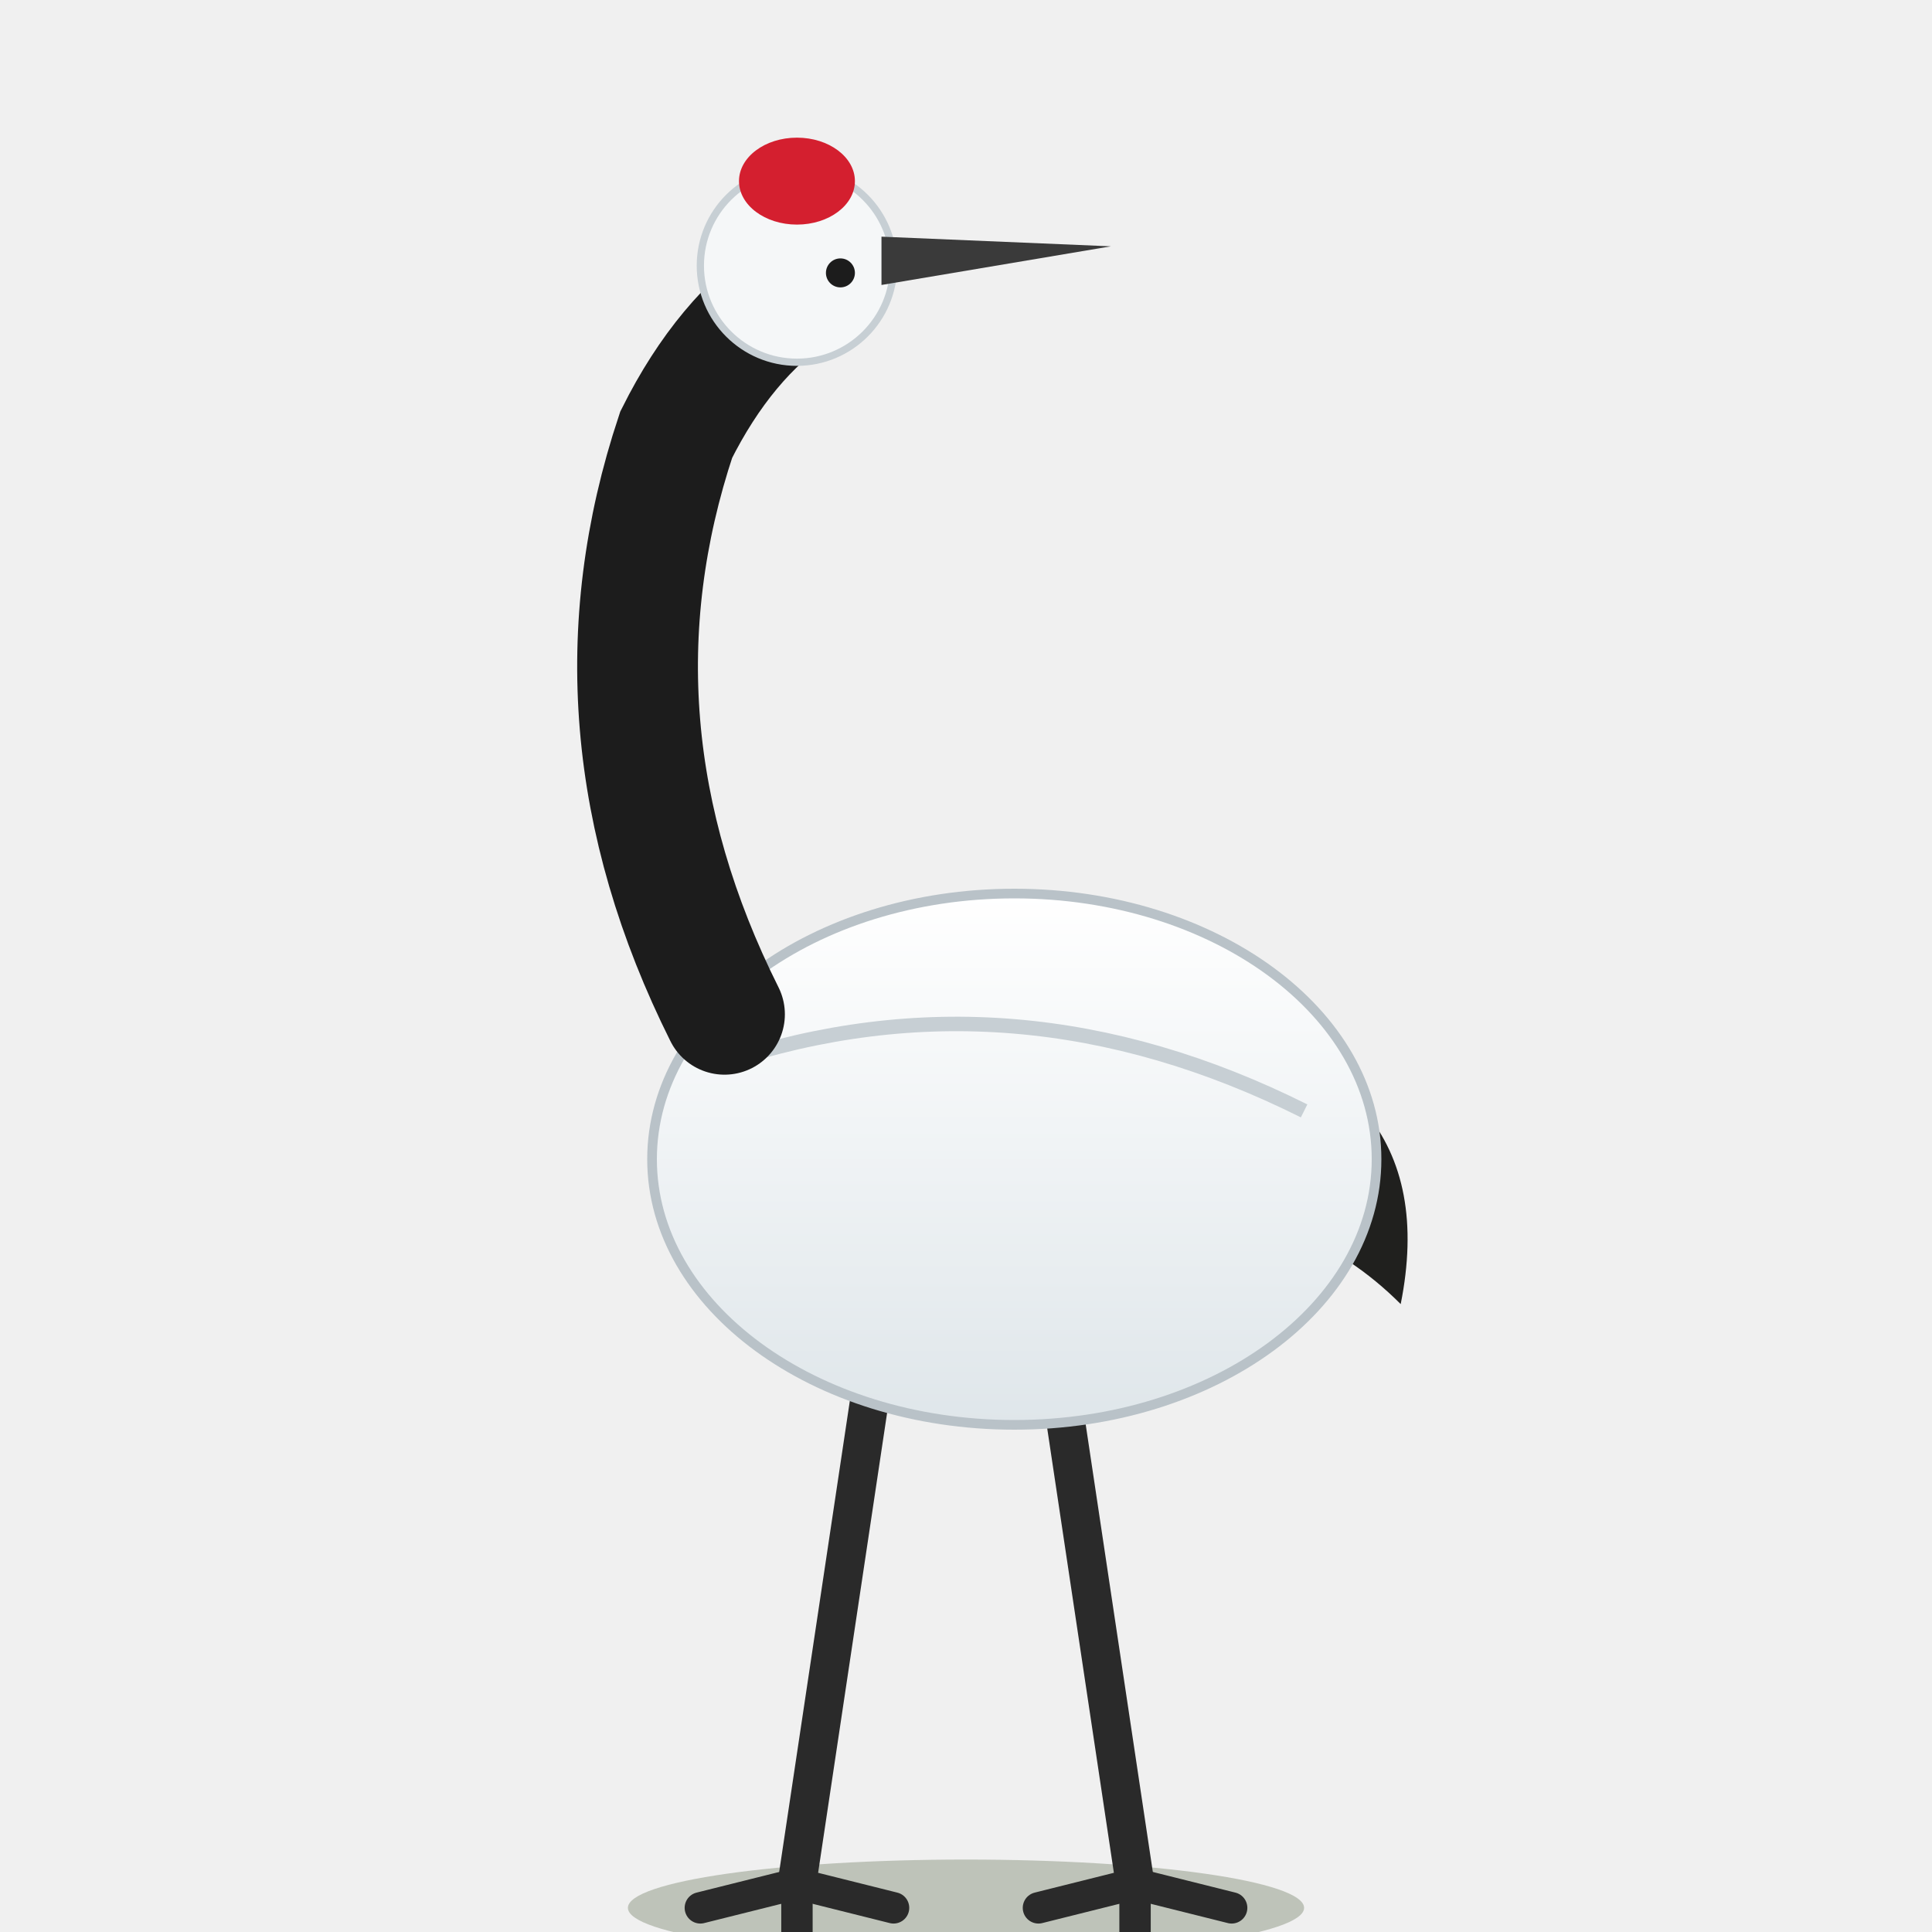
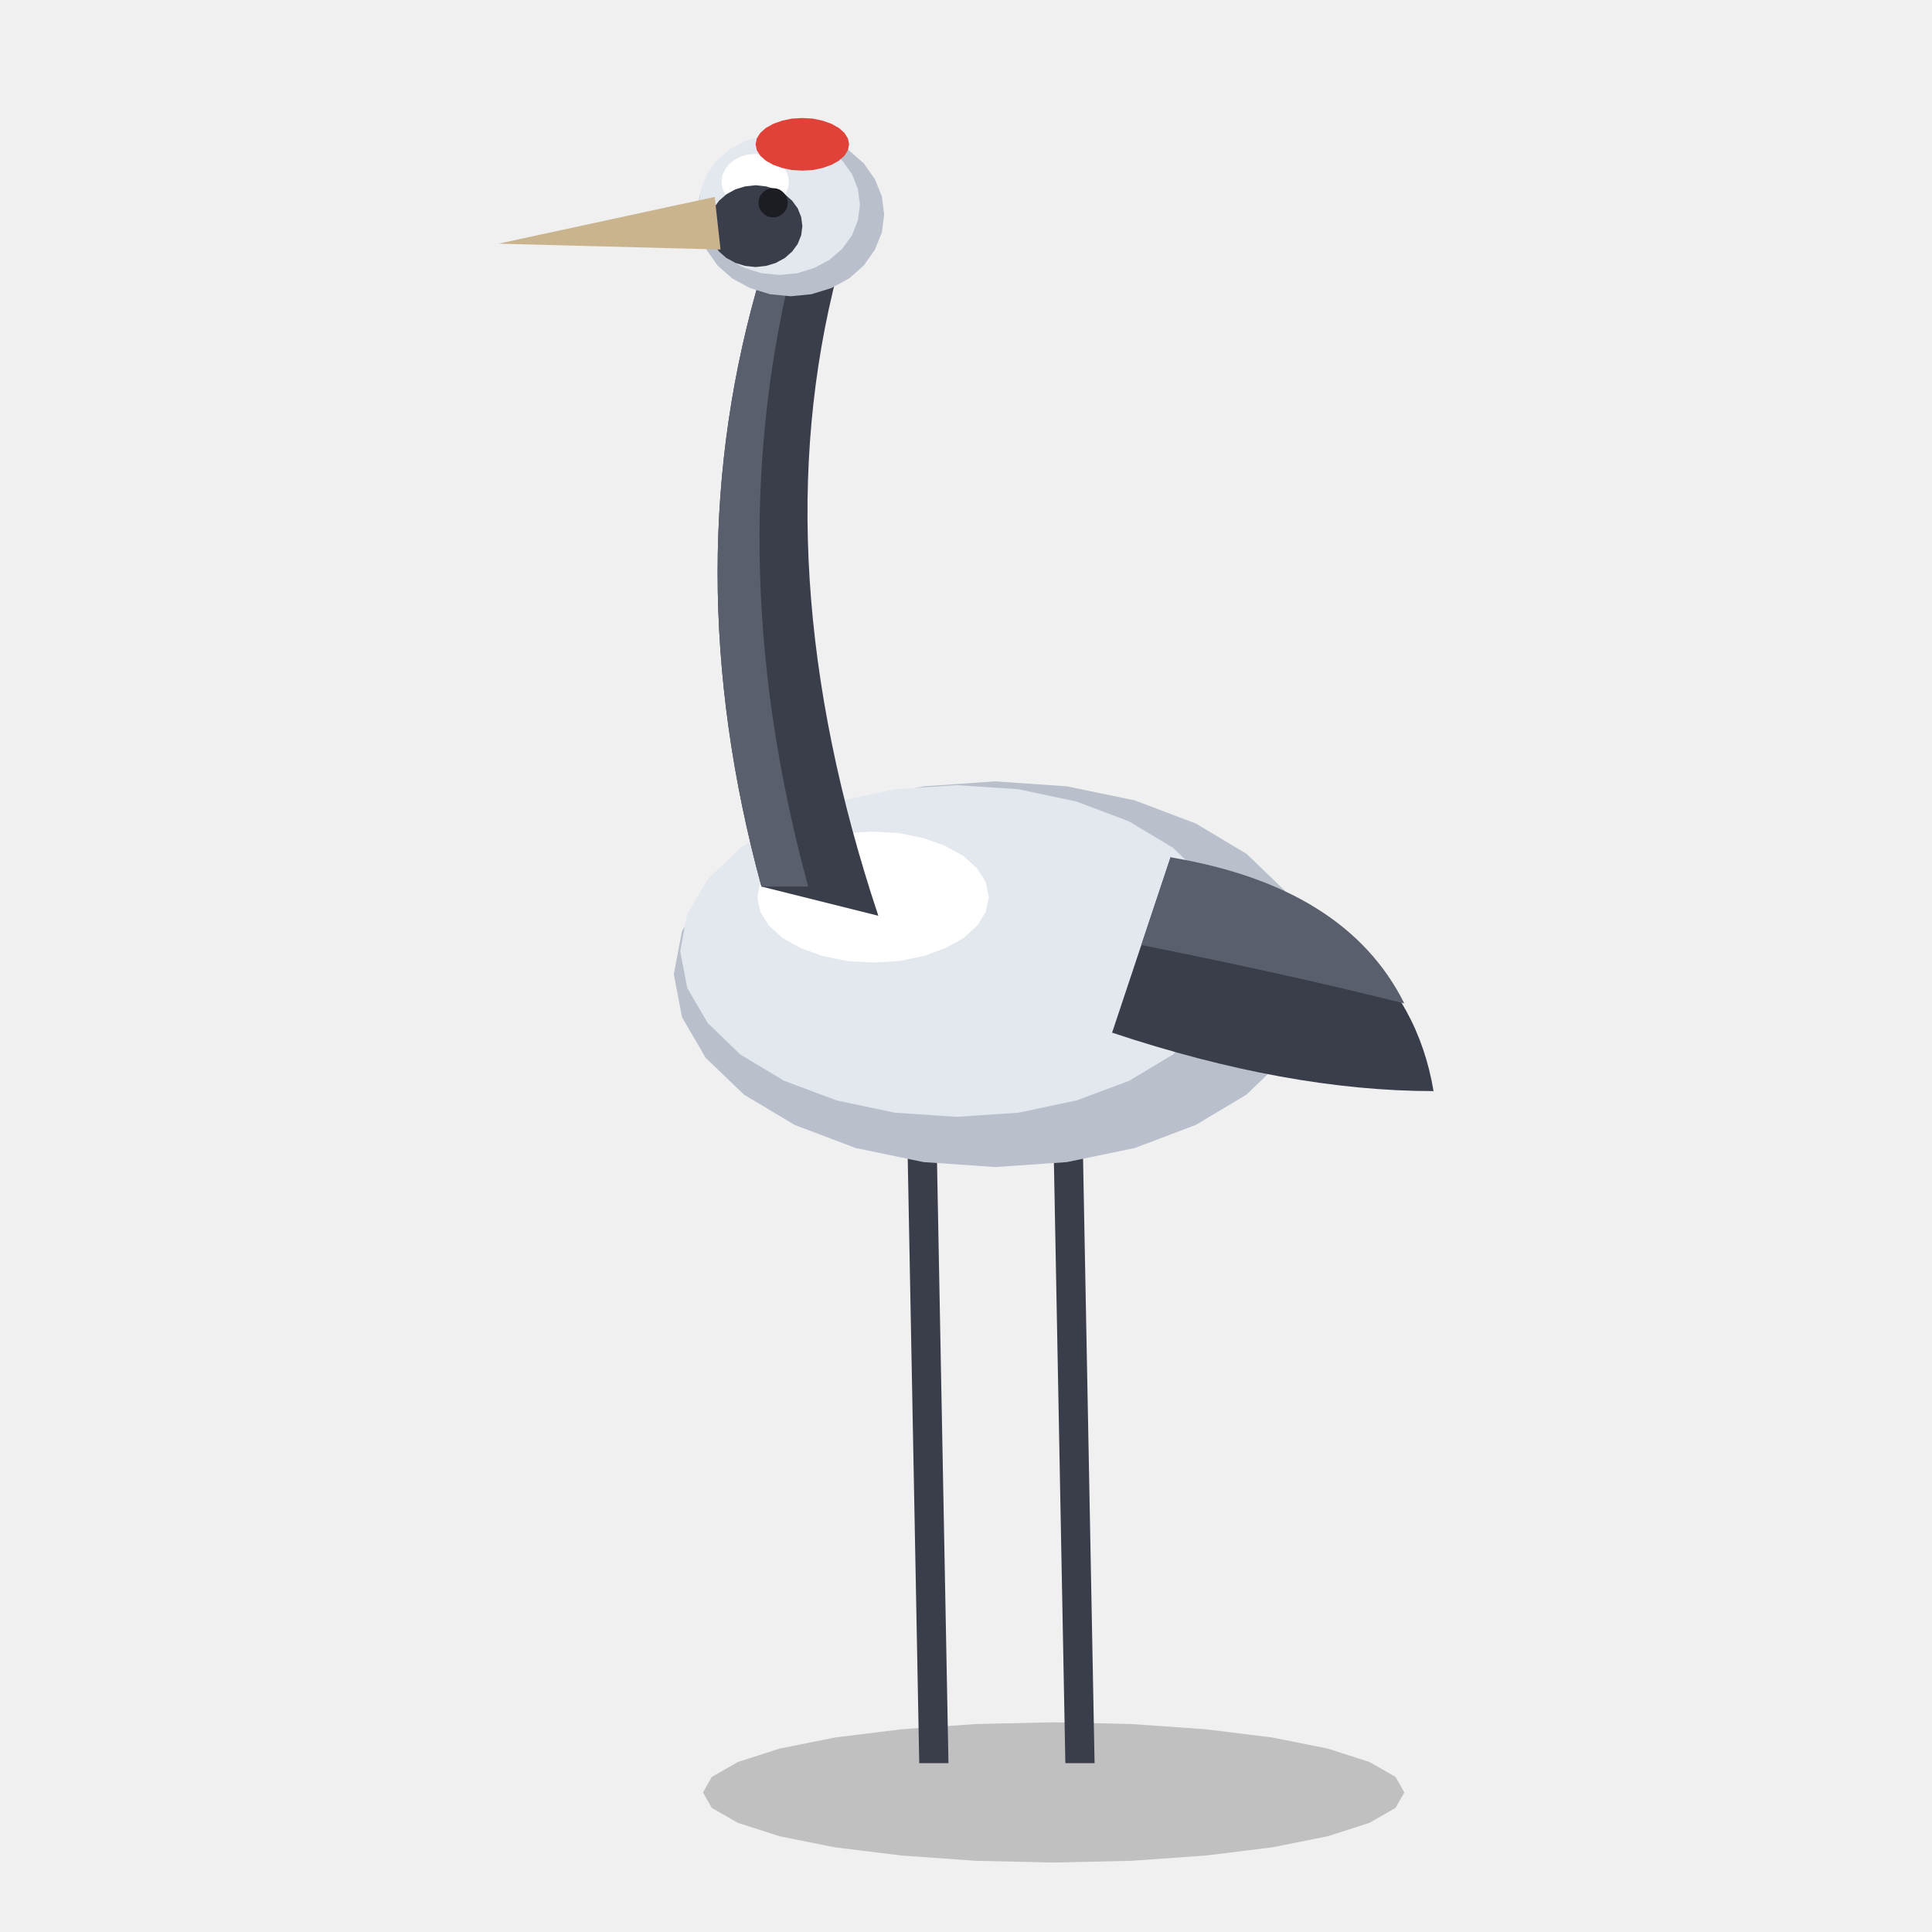
<svg xmlns="http://www.w3.org/2000/svg" viewBox="0 0 80 80">
-   <defs>
-     <linearGradient id="craneBody" x1="0" y1="0" x2="0" y2="1">
-       <stop offset="0%" stop-color="#ffffff" />
-       <stop offset="100%" stop-color="#dfe6ea" />
-     </linearGradient>
-   </defs>
-   <ellipse cx="40" cy="79" rx="14" ry="2" fill="#4a5a3a" opacity="0.3" />
-   <line x1="36" y1="58" x2="33" y2="78" stroke="#2a2a2a" stroke-width="1.6" stroke-linecap="round" />
-   <line x1="44" y1="58" x2="47" y2="78" stroke="#2a2a2a" stroke-width="1.6" stroke-linecap="round" />
-   <g stroke="#2a2a2a" stroke-width="1.3" stroke-linecap="round">
-     <line x1="33" y1="78" x2="29" y2="79" />
-     <line x1="33" y1="78" x2="33" y2="80" />
-     <line x1="33" y1="78" x2="37" y2="79" />
-     <line x1="47" y1="78" x2="43" y2="79" />
-     <line x1="47" y1="78" x2="47" y2="80" />
-     <line x1="47" y1="78" x2="51" y2="79" />
+   <g transform="translate(38.79 37.92) scale(1.21)">
+     <path d="M16 30L15.7 30.53L14.81 31.04L13.38 31.5L11.48 31.88L9.21 32.16L6.67 32.34L4 32.4L1.33 32.34L-1.21 32.16L-3.48 31.88L-5.38 31.5L-6.81 31.04L-7.7 30.53L-8 30L-7.7 29.47L-6.81 28.96L-5.38 28.5L-3.48 28.12L-1.21 27.84L1.33 27.66L4 27.6L6.67 27.66L9.21 27.84L11.48 28.12L13.38 28.5L14.81 28.96L15.7 29.47Z" fill="#000000" opacity="0.2" />
+     <path d="M-1 8L0 8L0.4 29L-0.6 29Z" fill="#3a3e4a" />
+     <path d="M4 8L5 8L5.4 29L4.4 29Z" fill="#3a3e4a" />
+     <path d="M13 2L12.72 3.47L11.91 4.86L10.6 6.12L8.86 7.16L6.77 7.95L4.45 8.43L2 8.6L-0.45 8.43L-2.77 7.95L-4.86 7.16L-6.6 6.12L-7.91 4.86L-8.72 3.47L-9 2L-8.72 0.53L-7.91 -0.86L-6.6 -2.12L-4.86 -3.16L-2.77 -3.95L-0.45 -4.43L2 -4.6L4.45 -4.43L6.77 -3.95L8.86 -3.16L10.6 -2.12L11.91 -0.86L12.72 0.53Z" fill="#b9c0cc" />
+     <path d="M10.14 1.21L9.9 2.47L9.2 3.67L8.08 4.75L6.58 5.65L4.78 6.32L2.79 6.74L0.68 6.88L-1.43 6.74L-3.42 6.32L-5.22 5.65L-6.72 4.75L-7.84 3.67L-8.54 2.47L-8.78 1.21L-8.54 -0.06L-7.84 -1.25L-6.72 -2.33L-5.22 -3.23L-3.42 -3.91L-1.43 -4.33L0.68 -4.47L2.79 -4.33L4.78 -3.91L6.58 -3.23L8.08 -2.33L9.2 -1.25L9.9 -0.06Z" fill="#e3e7ee" />
+     <path d="M1.78 -0.64L1.68 -0.14L1.39 0.33L0.92 0.76L0.29 1.11L-0.46 1.38L-1.3 1.55L-2.18 1.6L-3.06 1.55L-3.9 1.38L-4.65 1.11L-5.28 0.76L-5.75 0.33L-6.04 -0.14L-6.14 -0.64L-6.04 -1.14L-5.75 -1.61L-5.28 -2.04L-4.65 -2.39L-3.9 -2.66L-3.06 -2.83L-2.18 -2.88L-1.3 -2.83L-0.46 -2.66L0.29 -2.39L0.92 -2.04L1.39 -1.61L1.68 -1.14Z" fill="#ffffff" />
+     <path d="M8 -2Q16 0 17 6Q12 6 6 4Z" fill="#3a3e4a" />
+     <path d="M8 -2Q14 -1 16 3Q12 2 7 1Z" fill="#5a5f6e" />
+     <path d="M-6 -1Q-9 -12 -6 -22L-3.4 -22Q-6 -12 -2 0Z" fill="#3a3e4a" />
+     <path d="M-6 -1Q-9 -12 -6 -22L-5 -22Q-7.4 -12 -4.4 -1Z" fill="#5a5f6e" />
+     <path d="M-1.8 -24L-1.88 -23.38L-2.12 -22.79L-2.5 -22.25L-3 -21.81L-3.61 -21.48L-4.29 -21.27L-5 -21.2L-5.71 -21.27L-6.39 -21.48L-7 -21.81L-7.5 -22.25L-7.88 -22.79L-8.12 -23.38L-8.2 -24L-8.12 -24.62L-7.88 -25.21L-7.5 -25.75L-7 -26.19L-6.39 -26.52L-5.71 -26.73L-5 -26.8L-4.29 -26.73L-3.61 -26.52L-3 -26.19L-2.5 -25.75L-2.12 -25.21L-1.88 -24.62Z" fill="#b9c0cc" />
+     <path d="M-2.63 -24.34L-2.7 -23.8L-2.9 -23.29L-3.23 -22.83L-3.67 -22.45L-4.19 -22.17L-4.77 -21.99L-5.38 -21.93L-6 -21.99L-6.58 -22.17L-7.1 -22.45L-7.54 -22.83L-7.86 -23.29L-8.07 -23.8L-8.14 -24.34L-8.07 -24.87L-7.86 -25.38L-7.54 -25.84L-7.1 -26.22L-6.58 -26.51L-6 -26.68L-5.38 -26.74L-4.77 -26.68L-4.19 -26.51L-3.67 -26.22L-3.23 -25.84L-2.9 -25.38L-2.7 -24.87Z" fill="#e3e7ee" />
+     <path d="M-5.06 -25.12L-5.09 -24.91L-5.18 -24.71L-5.32 -24.53L-5.5 -24.38L-5.72 -24.26L-5.96 -24.19L-6.22 -24.17L-6.47 -24.19L-6.72 -24.26L-6.93 -24.38L-7.12 -24.53L-7.25 -24.71L-7.34 -24.91L-7.37 -25.12L-7.34 -25.33L-7.25 -25.53L-7.12 -25.71L-6.93 -25.86L-6.72 -25.98L-6.47 -26.05L-6.22 -26.07L-5.96 -26.05L-5.72 -25.98L-5.5 -25.86L-5.32 -25.71L-5.18 -25.53L-5.09 -25.33Z" fill="#ffffff" />
+     <path d="M-3 -26.4L-3.04 -26.2L-3.16 -26.01L-3.35 -25.84L-3.6 -25.7L-3.91 -25.59L-4.24 -25.52L-4.6 -25.5L-4.96 -25.52L-5.29 -25.59L-5.6 -25.7L-5.85 -25.84L-6.04 -26.01L-6.16 -26.2L-6.2 -26.4L-6.16 -26.6L-6.04 -26.79L-5.85 -26.96L-5.6 -27.1L-5.29 -27.21L-4.96 -27.28L-4.6 -27.3L-4.24 -27.28L-3.91 -27.21L-3.6 -27.1L-3.35 -26.96L-3.16 -26.79L-3.04 -26.6Z" fill="#e0423a" />
+     <path d="M-4.6 -23.6L-4.64 -23.29L-4.76 -22.99L-4.95 -22.73L-5.2 -22.51L-5.51 -22.34L-5.84 -22.24L-6.2 -22.2L-6.56 -22.24L-6.89 -22.34L-7.2 -22.51L-7.45 -22.73L-7.64 -22.99L-7.76 -23.29L-7.8 -23.6L-7.76 -23.91L-7.64 -24.21L-7.45 -24.47L-7.2 -24.69L-6.89 -24.86L-6.56 -24.96L-6.2 -25L-5.84 -24.96L-5.51 -24.86L-5.2 -24.69L-4.95 -24.47L-4.76 -24.21L-4.64 -23.91Z" fill="#3a3e4a" />
+     <path d="M-7.6 -24.6L-15 -23L-7.4 -22.8Z" fill="#c9b48e" />
+     <path d="M-5.1 -24.4L-5.11 -24.29L-5.15 -24.18L-5.21 -24.09L-5.29 -24.01L-5.38 -23.95L-5.49 -23.91L-5.6 -23.9L-5.71 -23.91L-5.82 -23.95L-5.91 -24.01L-5.99 -24.09L-6.05 -24.18L-6.09 -24.29L-6.1 -24.4L-6.09 -24.51L-6.05 -24.62L-5.99 -24.71L-5.91 -24.79L-5.82 -24.85L-5.71 -24.89L-5.6 -24.9L-5.49 -24.89L-5.38 -24.85L-5.29 -24.79L-5.21 -24.71L-5.15 -24.62L-5.11 -24.51Z" fill="#1b1d22" />
  </g>
-   <g>
-     <path d="M48,42 Q60,44 58,54 Q54,50 48,50 Z" fill="#20201e">
-       <animateTransform attributeName="transform" type="rotate" values="0 50 46;3 50 46;0 50 46" dur="3.4s" repeatCount="indefinite" />
-     </path>
-   </g>
-   <ellipse cx="42" cy="48" rx="15" ry="11" fill="url(#craneBody)" stroke="#b9c2c8" stroke-width="0.4" />
-   <path d="M30,44 Q42,40 54,46" fill="none" stroke="#c7cfd4" stroke-width="0.6" />
-   <path d="M30,42 Q24,30 28,18 Q30,14 33,12" fill="none" stroke="#1c1c1c" stroke-width="5" stroke-linecap="round" />
-   <circle cx="33" cy="11" r="4" fill="#f5f7f8" stroke="#c7cfd4" stroke-width="0.3" />
-   <ellipse cx="33" cy="7.5" rx="2.4" ry="1.8" fill="#d41f2f">
-     <animate attributeName="opacity" values="0.85;1;0.85" dur="2.6s" repeatCount="indefinite" />
-   </ellipse>
-   <circle cx="34.8" cy="11.3" r="0.6" fill="#1c1c1c" />
-   <path d="M36.5,11.8 L46,10.2 L36.5,9.8 Z" fill="#3a3a3a" />
</svg>
